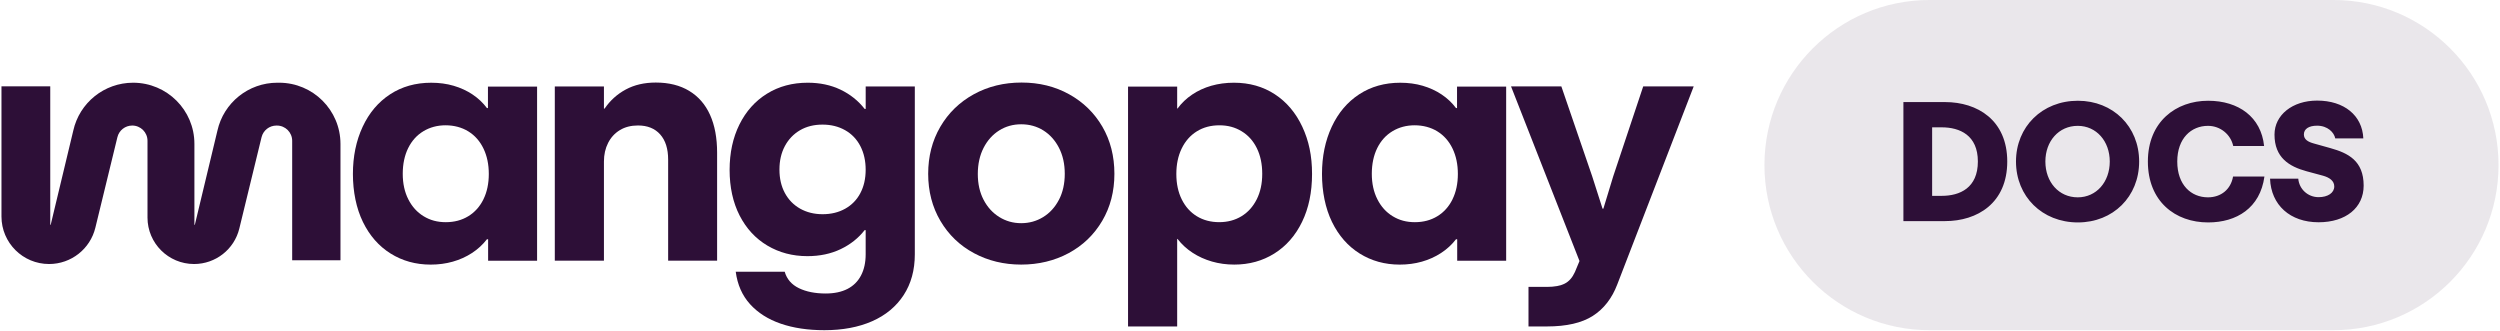
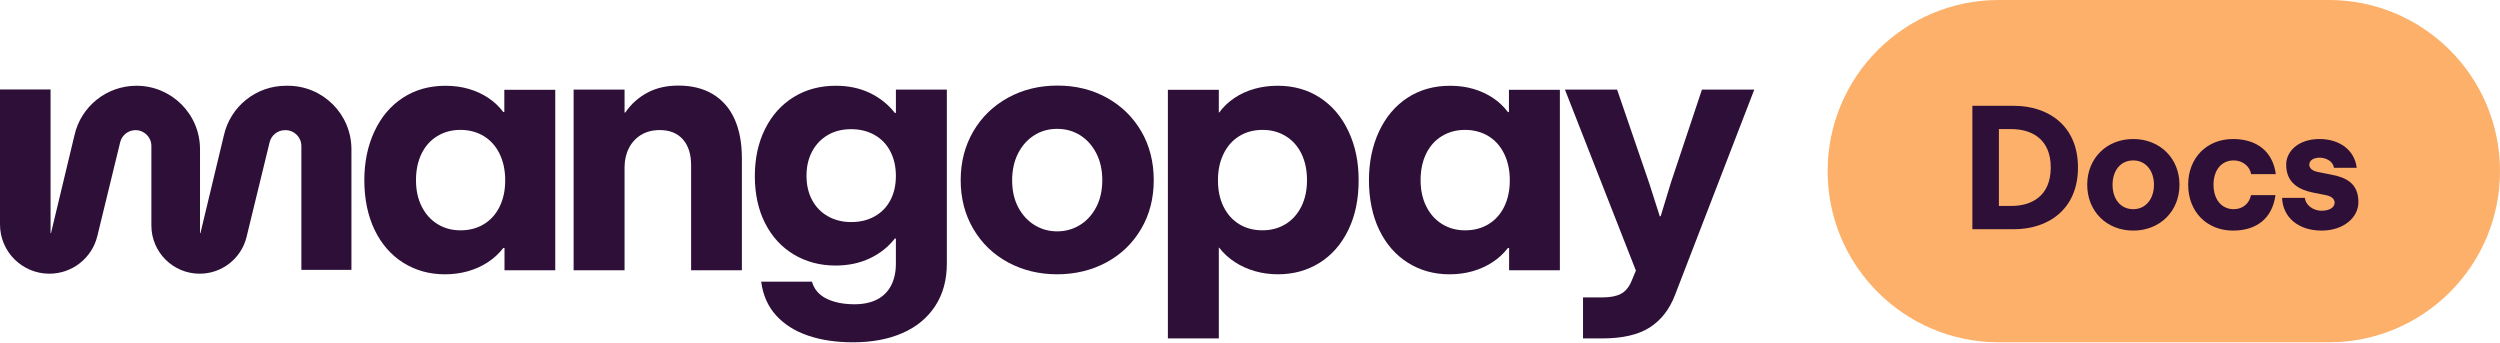
- <svg xmlns="http://www.w3.org/2000/svg" width="848" height="112" viewBox="0 0 848 112" fill="none">
-   <path d="M233.796 30.84C230.672 28.95 226.89 28 222.444 28C218.571 28 215.18 28.786 212.271 30.353C209.357 31.92 206.964 34.081 205.087 36.83H204.855V29.318H188.189V88.429H204.855V54.773C204.855 52.442 205.325 50.349 206.261 48.494C207.202 46.638 208.529 45.19 210.253 44.138C211.976 43.086 214.029 42.56 216.405 42.56C219.626 42.56 222.132 43.572 223.935 45.598C225.738 47.623 226.634 50.474 226.634 54.139V88.423H243.243V51.791C243.243 46.785 242.449 42.515 240.856 38.979C239.268 35.444 236.909 32.729 233.785 30.84H233.796Z" fill="#2D0F37" />
-   <path d="M94.067 28.057H94.668C106.167 28.057 115.484 37.356 115.489 48.822V88.293H99.108V47.764C99.108 44.907 96.788 42.588 93.919 42.588H93.766C91.368 42.588 89.287 44.223 88.72 46.542L81.178 77.518C79.46 84.577 73.126 89.549 65.845 89.555C57.113 89.56 50.031 82.507 50.031 73.796V47.747C50.031 44.896 47.712 42.583 44.854 42.583C42.466 42.583 40.385 44.217 39.824 46.531L32.345 77.246C30.587 84.464 24.111 89.549 16.666 89.555C7.741 89.566 0.5 82.348 0.5 73.445V29.273H17.046V76.251H17.194L24.854 44.313C26.964 34.816 35.407 28.057 45.154 28.057C56.637 28.057 65.947 37.345 65.942 48.794V76.251H66.089L73.744 44.331C75.859 34.822 84.308 28.057 94.067 28.057Z" fill="#2D0F37" />
-   <path fill-rule="evenodd" clip-rule="evenodd" d="M165.173 36.661H165.519L165.513 36.655V29.375H182.179V88.436H165.57V81.156H165.168C163.75 82.988 162.054 84.549 160.081 85.828C158.108 87.112 155.948 88.085 153.589 88.752C151.23 89.42 148.729 89.754 146.087 89.754C141.029 89.754 136.498 88.498 132.495 85.998C128.492 83.497 125.362 79.922 123.099 75.278C120.837 70.634 119.708 64.983 119.708 59.021C119.708 53.059 120.808 47.72 123.014 42.996C125.214 38.279 128.321 34.608 132.325 31.989C136.328 29.375 140.978 28.063 146.263 28.063C148.984 28.063 151.525 28.402 153.878 29.093C156.231 29.783 158.369 30.767 160.285 32.045C162.202 33.329 163.829 34.862 165.173 36.661ZM158.822 73.355C161.022 72.014 162.741 70.114 163.965 67.648V67.636C165.19 65.176 165.803 62.257 165.803 59.01C165.803 55.763 165.202 52.89 163.994 50.384C162.786 47.878 161.074 45.938 158.851 44.563C156.628 43.189 153.952 42.499 151.15 42.499C148.349 42.499 145.843 43.172 143.62 44.507C141.397 45.847 139.674 47.759 138.449 50.242C137.224 52.731 136.612 55.667 136.612 58.959C136.612 62.251 137.241 65.136 138.505 67.619C139.77 70.108 141.499 72.02 143.705 73.355C145.911 74.696 148.332 75.363 151.207 75.363C154.082 75.363 156.617 74.696 158.822 73.355Z" fill="#2D0F37" />
-   <path fill-rule="evenodd" clip-rule="evenodd" d="M293.29 36.943H293.641V29.318H310.306V86.257C310.306 91.608 309.042 96.224 306.513 100.104C303.984 103.985 300.423 106.937 295.824 108.962C291.226 110.987 285.827 112 279.618 112C274.061 112 269.139 111.265 264.847 109.794C260.555 108.318 257.079 106.112 254.414 103.17C251.754 100.229 250.132 96.558 249.56 92.162H266.168C266.894 94.685 268.504 96.546 270.994 97.751C273.483 98.956 276.511 99.556 280.072 99.556C282.981 99.556 285.442 99.035 287.455 98.006C289.468 96.971 290.999 95.455 292.053 93.447C293.108 91.438 293.635 89.04 293.635 86.251V78.055H293.29C291.18 80.77 288.47 82.92 285.158 84.503C281.841 86.093 278.076 86.885 273.863 86.885C268.845 86.885 264.32 85.691 260.299 83.304C256.279 80.917 253.138 77.512 250.875 73.1C248.613 68.682 247.484 63.461 247.484 57.646C247.484 51.831 248.596 46.695 250.819 42.221C253.041 37.746 256.154 34.267 260.158 31.784C264.161 29.301 268.771 28.057 273.982 28.057C278.116 28.057 281.824 28.843 285.102 30.41C288.373 31.977 291.106 34.154 293.29 36.943ZM286.684 70.798C288.906 69.559 290.619 67.8 291.827 65.526V65.514C293.034 63.24 293.635 60.593 293.635 57.572C293.635 54.552 293.034 51.876 291.827 49.546C290.619 47.215 288.895 45.417 286.655 44.155C284.415 42.899 281.898 42.266 278.983 42.266C276.069 42.266 273.523 42.911 271.34 44.189C269.157 45.473 267.45 47.261 266.225 49.551C265 51.848 264.388 54.501 264.388 57.522C264.388 60.542 265 63.19 266.225 65.463C267.45 67.743 269.174 69.508 271.396 70.769C273.619 72.025 276.165 72.659 279.04 72.659C281.915 72.659 284.461 72.042 286.684 70.798Z" fill="#2D0F37" />
-   <path fill-rule="evenodd" clip-rule="evenodd" d="M362.655 31.982C357.864 29.324 352.482 28 346.506 28C340.529 28 335.125 29.329 330.3 31.982C325.475 34.641 321.687 38.318 318.948 43.018C316.209 47.719 314.837 53.03 314.837 58.958C314.837 64.886 316.226 70.254 319.005 74.955C321.783 79.656 325.577 83.299 330.385 85.878C335.194 88.457 340.529 89.747 346.392 89.747C352.256 89.747 357.705 88.446 362.513 85.85C367.322 83.253 371.104 79.611 373.865 74.927C376.627 70.243 378.005 64.92 378.005 58.958C378.005 52.996 376.644 47.628 373.922 42.962C371.2 38.301 367.447 34.641 362.655 31.982ZM359.179 67.788C357.858 70.311 356.077 72.263 353.832 73.637C351.592 75.012 349.109 75.702 346.387 75.702C343.665 75.702 341.187 75.006 338.947 73.609C336.707 72.212 334.933 70.266 333.628 67.76C332.324 65.254 331.672 62.341 331.672 59.015C331.672 55.689 332.324 52.697 333.628 50.157C334.933 47.617 336.696 45.648 338.919 44.251C341.142 42.854 343.631 42.158 346.392 42.158C349.154 42.158 351.7 42.854 353.923 44.251C356.146 45.648 357.909 47.617 359.213 50.157C360.517 52.697 361.169 55.632 361.169 58.958C361.169 62.285 360.506 65.266 359.185 67.788H359.179Z" fill="#2D0F37" />
-   <path fill-rule="evenodd" clip-rule="evenodd" d="M418.548 28.057C423.799 28.057 428.426 29.363 432.429 31.982C436.432 34.601 439.534 38.272 441.74 42.99C443.946 47.713 445.046 52.821 445.046 59.015C445.046 65.209 443.917 70.628 441.655 75.272C439.392 79.916 436.262 83.485 432.259 85.991C428.256 88.497 423.725 89.747 418.667 89.747C416.025 89.747 413.501 89.408 411.108 88.718C408.71 88.028 406.515 87.038 404.525 85.737C402.535 84.441 400.828 82.869 399.411 81.036H399.297V110.733H382.632V29.375H399.297V36.824H399.411C400.754 34.992 402.399 33.413 404.355 32.095C406.306 30.777 408.483 29.776 410.876 29.086C413.269 28.402 415.826 28.057 418.548 28.057ZM421.111 73.349C423.311 72.008 425.035 70.096 426.282 67.613V67.624C427.524 65.135 428.148 62.29 428.148 58.964C428.148 55.638 427.536 52.73 426.311 50.247C425.086 47.758 423.362 45.852 421.139 44.511C418.917 43.171 416.518 42.503 413.609 42.503C410.7 42.503 408.137 43.194 405.937 44.568C403.731 45.943 402.03 47.889 400.822 50.389C399.615 52.889 399.014 55.728 399.014 59.015C399.014 62.301 399.626 65.175 400.851 67.641C402.076 70.108 403.782 72.014 405.965 73.349C408.149 74.689 410.717 75.357 413.552 75.357C416.388 75.357 418.905 74.689 421.111 73.349Z" fill="#2D0F37" />
-   <path fill-rule="evenodd" clip-rule="evenodd" d="M494.23 36.661H493.885C492.541 34.862 490.913 33.329 488.997 32.045C487.08 30.767 484.942 29.783 482.589 29.093C480.23 28.402 477.696 28.063 474.974 28.063C469.683 28.063 465.039 29.375 461.036 31.989C457.033 34.608 453.926 38.279 451.725 42.996C449.52 47.72 448.42 53.059 448.42 59.021C448.42 64.983 449.548 70.634 451.81 75.278C454.073 79.922 457.203 83.497 461.206 85.998C465.21 88.498 469.74 89.754 474.798 89.754C477.441 89.754 479.941 89.42 482.3 88.752C484.659 88.085 486.819 87.112 488.793 85.828C490.766 84.549 492.461 82.988 493.879 81.156H494.282V88.436H510.89V29.375H494.225V36.655L494.23 36.661ZM492.677 67.648C491.452 70.114 489.734 72.014 487.534 73.355C485.328 74.696 482.793 75.363 479.918 75.363C477.044 75.363 474.622 74.696 472.417 73.355C470.211 72.02 468.481 70.108 467.217 67.619C465.952 65.136 465.317 62.251 465.317 58.959C465.317 55.667 465.93 52.731 467.154 50.242C468.379 47.759 470.103 45.847 472.326 44.507C474.549 43.172 477.055 42.499 479.856 42.499C482.657 42.499 485.334 43.189 487.556 44.563C489.779 45.938 491.492 47.878 492.7 50.384C493.907 52.89 494.508 55.763 494.508 59.01C494.508 62.257 493.896 65.176 492.671 67.636L492.677 67.648Z" fill="#2D0F37" />
-   <path d="M547.203 59.817L557.375 29.317H574.5L548.586 96.461C546.783 101.195 544.016 104.764 540.279 107.151C536.543 109.539 531.36 110.732 524.731 110.732H518.465V97.315H524.731C527.294 97.315 529.307 96.941 530.764 96.195C532.222 95.454 533.367 94.141 534.212 92.269L535.766 88.541L512.546 29.317H529.613L540.075 59.817C541.067 62.878 542.236 66.526 543.579 70.769H543.869C545.133 66.566 546.245 62.911 547.203 59.817Z" fill="#2D0F37" />
-   <rect x="598.5" width="249" height="112" rx="56" fill="#2D0F37" fill-opacity="0.1" />
-   <path d="M645.636 75V34.624H659.748C670.724 34.624 680.86 40.728 680.86 54.784C680.86 68.896 670.724 75 659.748 75H645.636ZM658.628 66.432C664.788 66.432 670.892 63.744 670.892 54.784C670.892 45.88 664.788 43.192 658.628 43.192H655.38V66.432H658.628ZM704.823 75.448C692.727 75.448 683.823 66.656 683.823 54.784C683.823 42.968 692.727 34.176 704.823 34.176C716.751 34.176 725.599 42.912 725.599 54.784C725.599 66.712 716.751 75.448 704.823 75.448ZM704.767 66.936C711.095 66.936 715.631 61.728 715.631 54.784C715.631 47.896 711.095 42.688 704.767 42.688C698.327 42.688 693.791 47.896 693.791 54.784C693.791 61.728 698.327 66.936 704.767 66.936ZM748.999 75.448C737.855 75.448 728.559 68.336 728.559 54.784C728.559 41.288 738.079 34.176 748.999 34.176C759.359 34.176 766.975 39.72 767.983 49.52H757.511C756.671 45.656 753.199 42.688 748.943 42.688C743.287 42.688 738.527 46.888 738.527 54.784C738.527 62.736 743.231 66.936 748.943 66.936C753.311 66.936 756.671 64.304 757.455 59.88H768.095C766.639 70.576 758.631 75.448 748.999 75.448ZM786.463 75.392C776.831 75.392 770.335 69.568 769.999 60.608H779.575C779.855 64.08 782.767 66.88 786.463 66.88C789.599 66.88 791.783 65.424 791.783 63.24C791.783 61.336 790.159 60.216 787.975 59.6L782.375 58.088C776.439 56.464 771.511 53.44 771.511 45.656C771.511 38.992 777.615 34.12 785.959 34.12C795.143 34.12 801.303 39.16 801.639 46.944H792.119C791.727 44.928 789.543 42.632 785.959 42.632C783.215 42.632 781.479 43.696 781.479 45.6C781.479 47.28 782.823 48.12 784.895 48.68L790.495 50.248C796.487 51.928 801.751 54.504 801.751 62.96C801.751 70.464 795.703 75.392 786.463 75.392Z" fill="#2D0F37" />
+ <svg xmlns="http://www.w3.org/2000/svg" width="818" height="112" viewBox="0 0 818 112" fill="none">
+   <path d="M233.296 30.84C230.172 28.95 226.39 28 221.944 28C218.071 28 214.68 28.786 211.771 30.353C208.857 31.92 206.464 34.081 204.587 36.83H204.355V29.318H187.689V88.429H204.355V54.773C204.355 52.442 204.825 50.349 205.761 48.494C206.702 46.638 208.029 45.19 209.753 44.138C211.476 43.086 213.529 42.56 215.905 42.56C219.126 42.56 221.632 43.572 223.435 45.598C225.238 47.623 226.134 50.474 226.134 54.139V88.423H242.743V51.791C242.743 46.785 241.949 42.515 240.356 38.979C238.768 35.444 236.409 32.729 233.285 30.84H233.296Z" fill="#2D0F37" />
+   <path d="M93.567 28.057H94.168C105.667 28.057 114.984 37.356 114.989 48.822V88.293H98.608V47.764C98.608 44.907 96.288 42.588 93.419 42.588H93.266C90.868 42.588 88.787 44.223 88.22 46.542L80.678 77.518C78.96 84.577 72.626 89.549 65.345 89.555C56.613 89.56 49.531 82.507 49.531 73.796V47.747C49.531 44.896 47.212 42.583 44.354 42.583C41.966 42.583 39.885 44.217 39.324 46.531L31.845 77.246C30.087 84.464 23.611 89.549 16.166 89.555C7.241 89.566 0 82.348 0 73.445V29.273H16.546V76.251H16.694L24.354 44.313C26.464 34.816 34.907 28.057 44.654 28.057C56.137 28.057 65.447 37.345 65.442 48.794V76.251H65.589L73.244 44.331C75.359 34.822 83.808 28.057 93.567 28.057Z" fill="#2D0F37" />
+   <path fill-rule="evenodd" clip-rule="evenodd" d="M164.673 36.661H165.019L165.013 36.655V29.375H181.679V88.436H165.07V81.156H164.668C163.25 82.988 161.554 84.549 159.581 85.828C157.608 87.112 155.448 88.085 153.089 88.752C150.73 89.42 148.229 89.754 145.587 89.754C140.529 89.754 135.998 88.498 131.995 85.998C127.992 83.497 124.862 79.922 122.599 75.278C120.337 70.634 119.208 64.983 119.208 59.021C119.208 53.059 120.308 47.72 122.514 42.996C124.714 38.279 127.821 34.608 131.825 31.989C135.828 29.375 140.478 28.063 145.763 28.063C148.484 28.063 151.025 28.402 153.378 29.093C155.731 29.783 157.869 30.767 159.785 32.045C161.702 33.329 163.329 34.862 164.673 36.661ZM158.322 73.355C160.522 72.014 162.241 70.114 163.465 67.648V67.636C164.69 65.176 165.303 62.257 165.303 59.01C165.303 55.763 164.702 52.89 163.494 50.384C162.286 47.878 160.574 45.938 158.351 44.563C156.128 43.189 153.452 42.499 150.65 42.499C147.849 42.499 145.343 43.172 143.12 44.507C140.897 45.847 139.174 47.759 137.949 50.242C136.724 52.731 136.112 55.667 136.112 58.959C136.112 62.251 136.741 65.136 138.005 67.619C139.27 70.108 140.999 72.02 143.205 73.355C145.411 74.696 147.832 75.363 150.707 75.363C153.582 75.363 156.117 74.696 158.322 73.355Z" fill="#2D0F37" />
+   <path fill-rule="evenodd" clip-rule="evenodd" d="M292.79 36.943H293.141V29.318H309.806V86.257C309.806 91.608 308.542 96.224 306.013 100.104C303.484 103.985 299.923 106.937 295.324 108.962C290.726 110.987 285.327 112 279.118 112C273.561 112 268.639 111.265 264.347 109.794C260.055 108.318 256.579 106.112 253.914 103.17C251.254 100.229 249.632 96.558 249.06 92.162H265.668C266.394 94.685 268.004 96.546 270.494 97.751C272.983 98.956 276.011 99.556 279.572 99.556C282.481 99.556 284.942 99.035 286.955 98.006C288.968 96.971 290.499 95.455 291.553 93.447C292.608 91.438 293.135 89.04 293.135 86.251V78.055H292.79C290.68 80.77 287.97 82.92 284.658 84.503C281.341 86.093 277.576 86.885 273.363 86.885C268.345 86.885 263.82 85.691 259.799 83.304C255.779 80.917 252.638 77.512 250.375 73.1C248.113 68.682 246.984 63.461 246.984 57.646C246.984 51.831 248.096 46.695 250.319 42.221C252.541 37.746 255.654 34.267 259.658 31.784C263.661 29.301 268.271 28.057 273.482 28.057C277.616 28.057 281.324 28.843 284.602 30.41C287.873 31.977 290.606 34.154 292.79 36.943ZM286.184 70.798C288.406 69.559 290.119 67.8 291.327 65.526V65.514C292.534 63.24 293.135 60.593 293.135 57.572C293.135 54.552 292.534 51.876 291.327 49.546C290.119 47.215 288.395 45.417 286.155 44.155C283.915 42.899 281.398 42.266 278.483 42.266C275.569 42.266 273.023 42.911 270.84 44.189C268.657 45.473 266.95 47.261 265.725 49.551C264.5 51.848 263.888 54.501 263.888 57.522C263.888 60.542 264.5 63.19 265.725 65.463C266.95 67.743 268.673 69.508 270.896 70.769C273.119 72.025 275.665 72.659 278.54 72.659C281.415 72.659 283.961 72.042 286.184 70.798Z" fill="#2D0F37" />
+   <path fill-rule="evenodd" clip-rule="evenodd" d="M362.155 31.982C357.364 29.324 351.982 28 346.006 28C340.029 28 334.625 29.329 329.8 31.982C324.975 34.641 321.187 38.318 318.448 43.018C315.709 47.719 314.337 53.03 314.337 58.958C314.337 64.886 315.726 70.254 318.505 74.955C321.283 79.656 325.077 83.299 329.885 85.878C334.694 88.457 340.029 89.747 345.892 89.747C351.756 89.747 357.205 88.446 362.013 85.85C366.822 83.253 370.604 79.611 373.365 74.927C376.127 70.243 377.505 64.92 377.505 58.958C377.505 52.996 376.144 47.628 373.422 42.962C370.7 38.301 366.947 34.641 362.155 31.982ZM358.679 67.788C357.358 70.311 355.577 72.263 353.332 73.637C351.092 75.012 348.609 75.702 345.887 75.702C343.165 75.702 340.687 75.006 338.447 73.609C336.207 72.212 334.433 70.266 333.128 67.76C331.824 65.254 331.172 62.341 331.172 59.015C331.172 55.689 331.824 52.697 333.128 50.157C334.433 47.617 336.196 45.648 338.419 44.251C340.642 42.854 343.131 42.158 345.892 42.158C348.654 42.158 351.2 42.854 353.423 44.251C355.646 45.648 357.409 47.617 358.713 50.157C360.017 52.697 360.669 55.632 360.669 58.958C360.669 62.285 360.006 65.266 358.685 67.788H358.679Z" fill="#2D0F37" />
+   <path fill-rule="evenodd" clip-rule="evenodd" d="M418.048 28.057C423.299 28.057 427.926 29.363 431.929 31.982C435.932 34.601 439.034 38.272 441.24 42.99C443.446 47.713 444.546 52.821 444.546 59.015C444.546 65.209 443.417 70.628 441.155 75.272C438.892 79.916 435.762 83.485 431.759 85.991C427.756 88.497 423.225 89.747 418.167 89.747C415.525 89.747 413.001 89.408 410.608 88.718C408.21 88.028 406.016 87.038 404.025 85.737C402.035 84.441 400.328 82.869 398.911 81.036H398.797V110.733H382.132V29.375H398.797V36.824H398.911C400.254 34.992 401.899 33.413 403.855 32.095C405.806 30.777 407.983 29.776 410.376 29.086C412.769 28.402 415.326 28.057 418.048 28.057ZM420.611 73.349C422.811 72.008 424.535 70.096 425.782 67.613V67.624C427.024 65.135 427.648 62.29 427.648 58.964C427.648 55.638 427.036 52.73 425.811 50.247C424.586 47.758 422.862 45.852 420.639 44.511C418.417 43.171 416.018 42.503 413.109 42.503C410.2 42.503 407.637 43.194 405.437 44.568C403.231 45.943 401.53 47.889 400.322 50.389C399.115 52.889 398.514 55.728 398.514 59.015C398.514 62.301 399.126 65.175 400.351 67.641C401.576 70.108 403.282 72.014 405.465 73.349C407.649 74.689 410.217 75.357 413.052 75.357C415.888 75.357 418.405 74.689 420.611 73.349Z" fill="#2D0F37" />
+   <path fill-rule="evenodd" clip-rule="evenodd" d="M493.73 36.661H493.385C492.041 34.862 490.413 33.329 488.497 32.045C486.58 30.767 484.442 29.783 482.089 29.093C479.73 28.402 477.196 28.063 474.474 28.063C469.183 28.063 464.539 29.375 460.536 31.989C456.533 34.608 453.426 38.279 451.225 42.996C449.02 47.72 447.92 53.059 447.92 59.021C447.92 64.983 449.048 70.634 451.31 75.278C453.573 79.922 456.703 83.497 460.706 85.998C464.71 88.498 469.24 89.754 474.298 89.754C476.941 89.754 479.441 89.42 481.8 88.752C484.159 88.085 486.319 87.112 488.293 85.828C490.266 84.549 491.961 82.988 493.379 81.156H493.782V88.436H510.39V29.375H493.725V36.655L493.73 36.661ZM492.177 67.648C490.952 70.114 489.234 72.014 487.034 73.355C484.828 74.696 482.293 75.363 479.418 75.363C476.544 75.363 474.122 74.696 471.917 73.355C469.711 72.02 467.981 70.108 466.717 67.619C465.452 65.136 464.817 62.251 464.817 58.959C464.817 55.667 465.43 52.731 466.654 50.242C467.879 47.759 469.603 45.847 471.826 44.507C474.049 43.172 476.555 42.499 479.356 42.499C482.157 42.499 484.834 43.189 487.056 44.563C489.279 45.938 490.992 47.878 492.2 50.384C493.407 52.89 494.008 55.763 494.008 59.01C494.008 62.257 493.396 65.176 492.171 67.636L492.177 67.648Z" fill="#2D0F37" />
+   <path d="M546.703 59.817L556.875 29.317H574L548.086 96.461C546.283 101.195 543.516 104.764 539.779 107.151C536.043 109.539 530.86 110.732 524.231 110.732H517.965V97.315H524.231C526.794 97.315 528.807 96.941 530.264 96.195C531.722 95.454 532.867 94.141 533.712 92.269L535.266 88.541L512.046 29.317H529.113L539.575 59.817C540.568 62.878 541.736 66.526 543.079 70.769H543.369C544.633 66.566 545.745 62.911 546.703 59.817Z" fill="#2D0F37" />
+   <rect x="598" width="220" height="112" rx="56" fill="#FCB069" />
+   <path d="M645.36 75V34.624H658.968C670.056 34.624 679.912 41.008 679.912 54.784C679.912 68.616 670.056 75 658.968 75H645.36ZM658.128 67.384C664.624 67.384 671.008 64.248 671.008 54.784C671.008 45.376 664.624 42.24 658.128 42.24H654.04V67.384H658.128ZM698.003 75.448C689.211 75.448 682.939 69.064 682.939 60.44C682.939 51.872 689.211 45.488 698.003 45.488C706.739 45.488 713.123 51.816 713.123 60.44C713.123 69.12 706.739 75.448 698.003 75.448ZM698.003 68.448C702.035 68.448 704.779 65.144 704.779 60.44C704.779 55.736 701.979 52.488 698.003 52.488C693.859 52.488 691.227 55.792 691.227 60.44C691.227 65.144 693.859 68.448 698.003 68.448ZM730.644 75.448C722.076 75.448 715.972 69.288 715.972 60.44C715.972 51.648 722.076 45.488 730.644 45.488C738.204 45.488 743.636 49.352 744.644 56.968H736.58C736.132 54.392 733.78 52.488 730.868 52.488C726.892 52.488 724.26 55.624 724.26 60.44C724.26 65.312 726.948 68.448 730.868 68.448C733.836 68.448 735.964 66.6 736.524 63.856H744.532C743.468 71.696 738.092 75.448 730.644 75.448ZM759.632 75.448C752.072 75.448 746.976 71.192 746.696 64.752H754.144C754.312 66.768 756.496 68.952 759.632 68.952C762.096 68.952 763.888 67.944 763.888 66.32C763.888 65.088 762.88 64.248 761.088 63.856L756.832 63.016C752.464 62.12 748.04 59.992 748.04 53.888C748.04 49.408 752.128 45.488 758.96 45.488C765.288 45.488 770.384 48.904 771.112 54.896H763.664C763.328 52.656 760.976 51.592 758.96 51.592C757.056 51.592 755.6 52.432 755.6 53.888C755.6 55.176 756.776 55.96 758.512 56.296L762.768 57.136C767.584 58.032 771.672 59.936 771.672 66.152C771.672 71.136 766.856 75.448 759.632 75.448Z" fill="#2D0F37" />
</svg>
